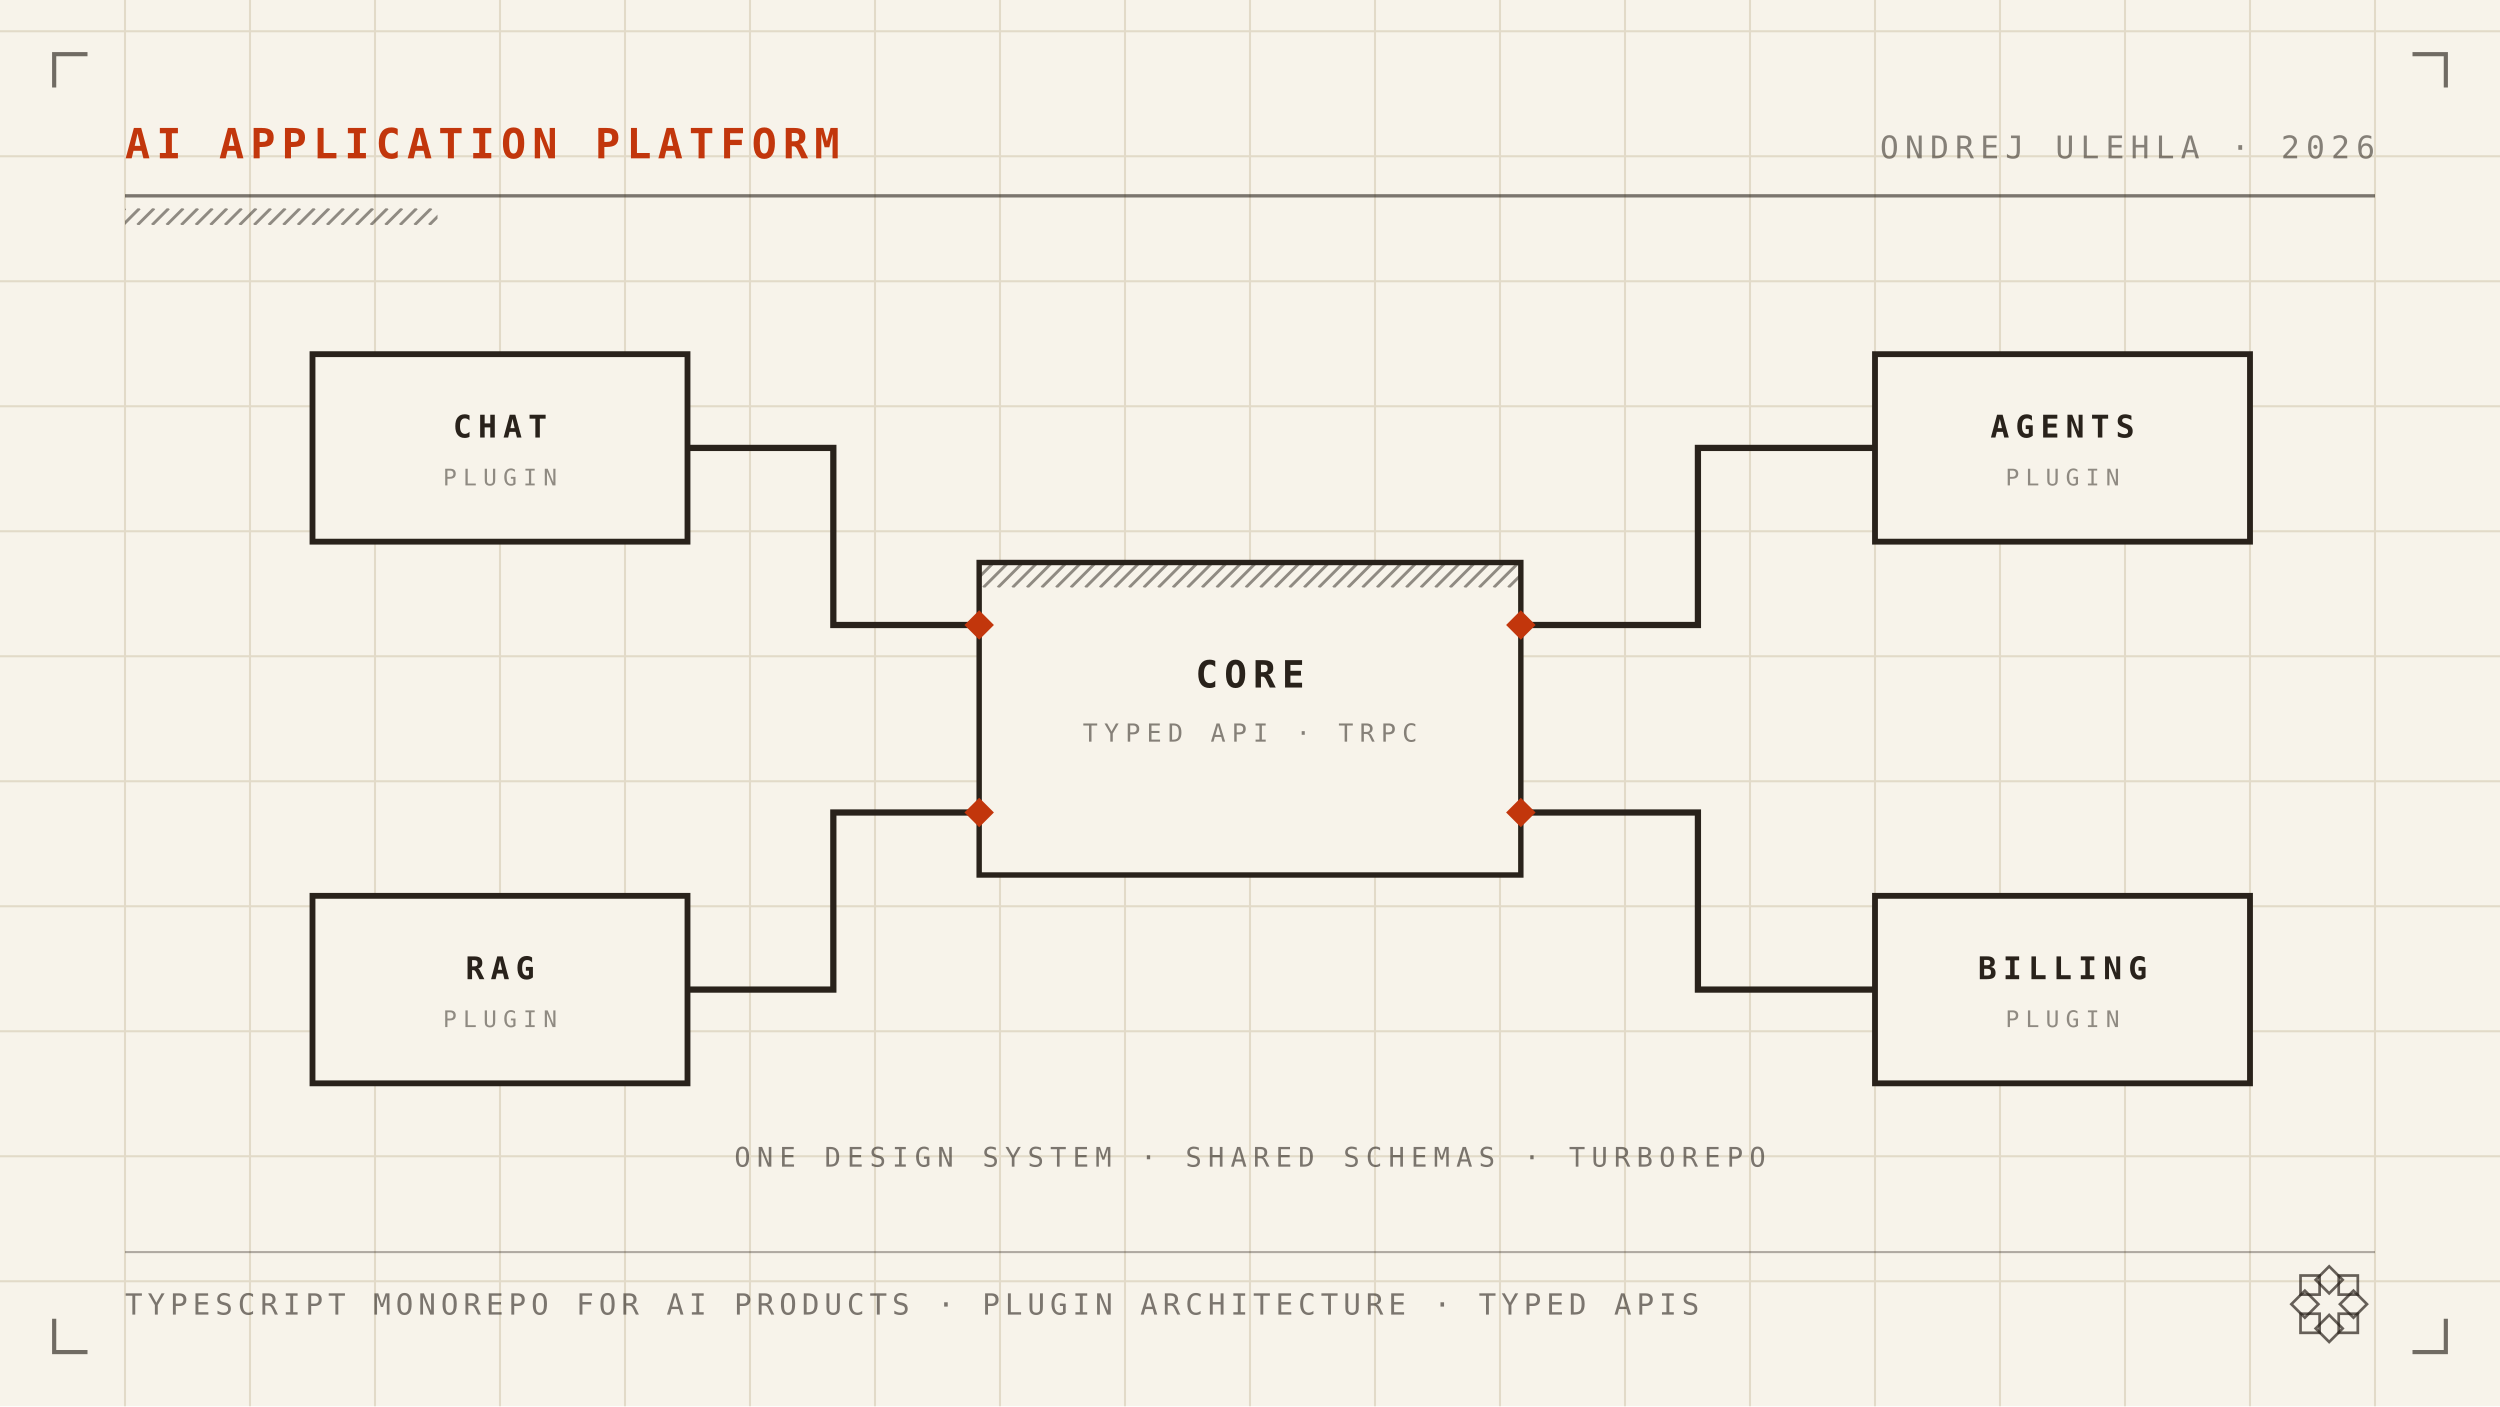
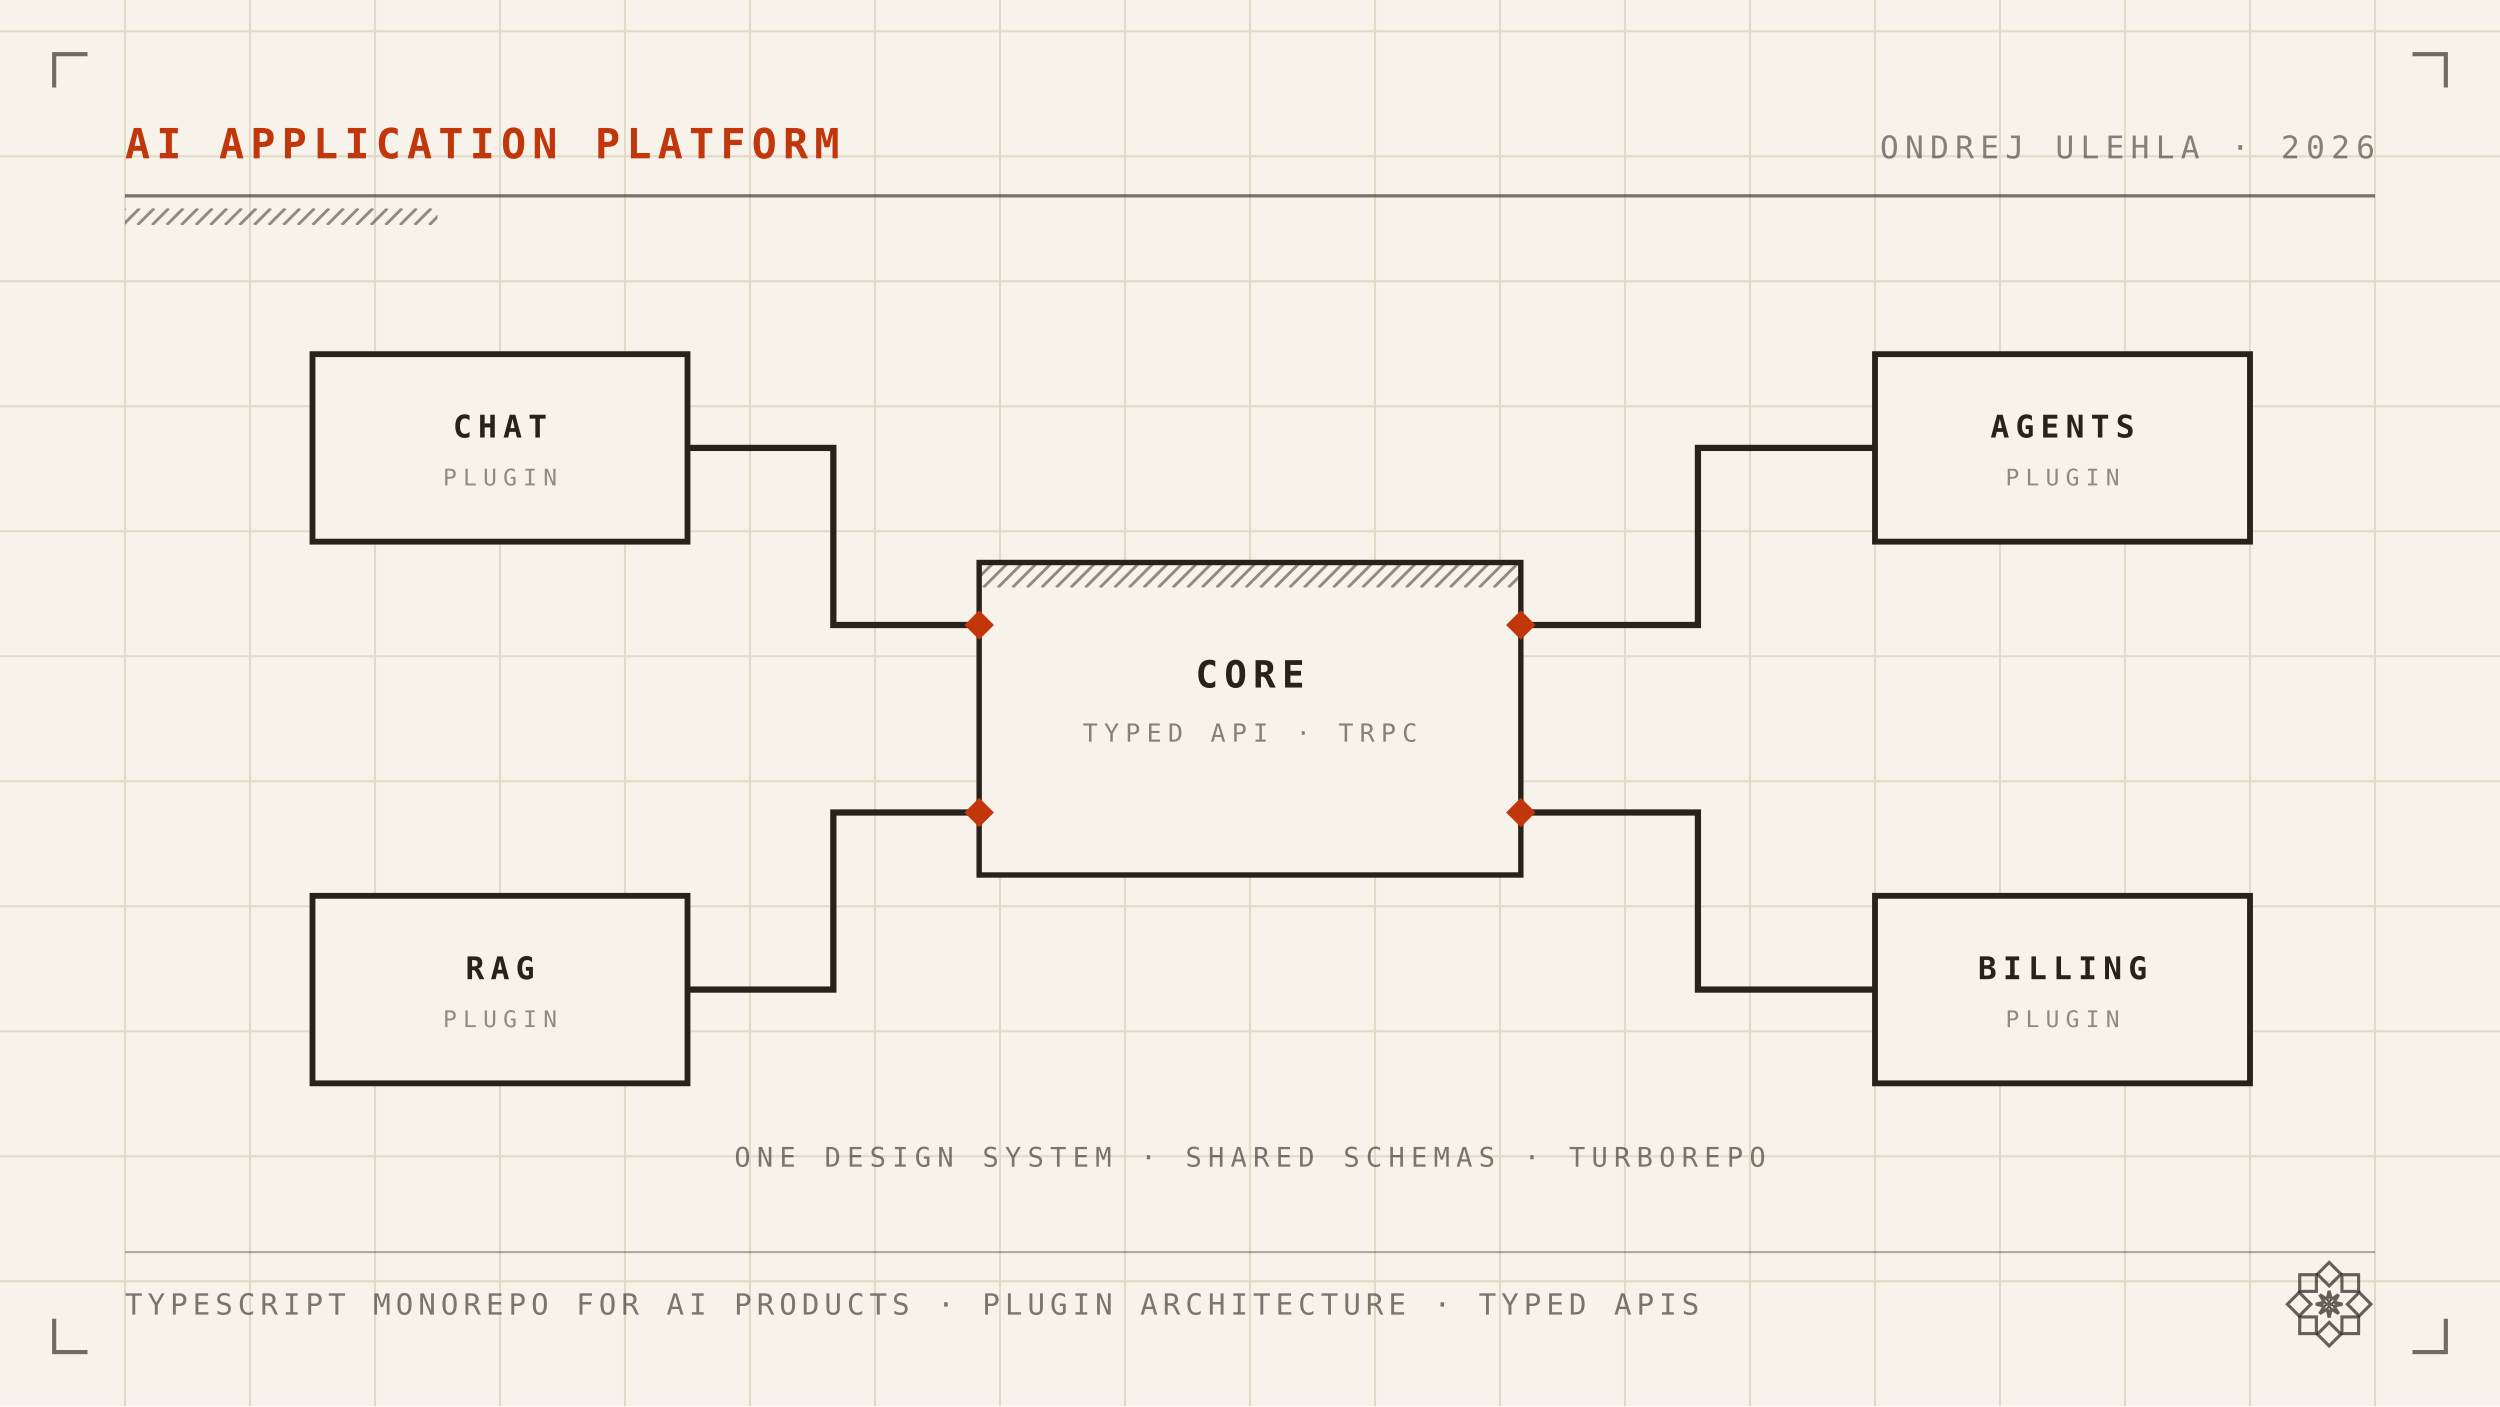
<svg xmlns="http://www.w3.org/2000/svg" width="1200" height="675" viewBox="0 0 1200 675">
  <rect width="1200" height="675" fill="#f7f3ea" />
  <g stroke="#e2dac8" stroke-width="1">
    <line x1="60" y1="0" x2="60" y2="675" />
    <line x1="120" y1="0" x2="120" y2="675" />
    <line x1="180" y1="0" x2="180" y2="675" />
    <line x1="240" y1="0" x2="240" y2="675" />
    <line x1="300" y1="0" x2="300" y2="675" />
    <line x1="360" y1="0" x2="360" y2="675" />
    <line x1="420" y1="0" x2="420" y2="675" />
    <line x1="480" y1="0" x2="480" y2="675" />
    <line x1="540" y1="0" x2="540" y2="675" />
    <line x1="600" y1="0" x2="600" y2="675" />
    <line x1="660" y1="0" x2="660" y2="675" />
    <line x1="720" y1="0" x2="720" y2="675" />
    <line x1="780" y1="0" x2="780" y2="675" />
    <line x1="840" y1="0" x2="840" y2="675" />
    <line x1="900" y1="0" x2="900" y2="675" />
    <line x1="960" y1="0" x2="960" y2="675" />
    <line x1="1020" y1="0" x2="1020" y2="675" />
    <line x1="1080" y1="0" x2="1080" y2="675" />
    <line x1="1140" y1="0" x2="1140" y2="675" />
    <line x1="0" y1="15" x2="1200" y2="15" />
    <line x1="0" y1="75" x2="1200" y2="75" />
    <line x1="0" y1="135" x2="1200" y2="135" />
    <line x1="0" y1="195" x2="1200" y2="195" />
    <line x1="0" y1="255" x2="1200" y2="255" />
    <line x1="0" y1="315" x2="1200" y2="315" />
    <line x1="0" y1="375" x2="1200" y2="375" />
    <line x1="0" y1="435" x2="1200" y2="435" />
    <line x1="0" y1="495" x2="1200" y2="495" />
    <line x1="0" y1="555" x2="1200" y2="555" />
    <line x1="0" y1="615" x2="1200" y2="615" />
  </g>
  <g stroke="#29221b" stroke-opacity="0.65" stroke-width="2">
    <path d="M26 42 V26 H42" fill="none" />
    <path d="M1158 26 H1174 V42" fill="none" />
    <path d="M1174 633 V649 H1158" fill="none" />
    <path d="M42 649 H26 V633" fill="none" />
  </g>
  <text x="60" y="76" font-family="ui-monospace, Menlo, Consolas, monospace" font-size="20" font-weight="600" letter-spacing="3" text-anchor="start" fill="#c2360c" fill-opacity="1">AI APPLICATION PLATFORM</text>
  <text x="1140" y="76" font-family="ui-monospace, Menlo, Consolas, monospace" font-size="15" font-weight="500" letter-spacing="3" text-anchor="end" fill="#29221b" fill-opacity="0.55">ONDREJ ULEHLA · 2026</text>
  <line x1="60" y1="94" x2="1140" y2="94" stroke="#29221b" stroke-opacity="0.6" stroke-width="1.6" />
  <g clip-path="url(#hp-60-100)">
    <defs>
      <clipPath id="hp-60-100">
        <rect x="60" y="100" width="150" height="8" />
      </clipPath>
    </defs>
    <g stroke="#29221b" stroke-opacity="0.5" stroke-width="1.4">
      <line x1="52" y1="108" x2="60" y2="100" />
      <line x1="59" y1="108" x2="67" y2="100" />
      <line x1="66" y1="108" x2="74" y2="100" />
      <line x1="73" y1="108" x2="81" y2="100" />
      <line x1="80" y1="108" x2="88" y2="100" />
      <line x1="87" y1="108" x2="95" y2="100" />
      <line x1="94" y1="108" x2="102" y2="100" />
      <line x1="101" y1="108" x2="109" y2="100" />
      <line x1="108" y1="108" x2="116" y2="100" />
      <line x1="115" y1="108" x2="123" y2="100" />
      <line x1="122" y1="108" x2="130" y2="100" />
      <line x1="129" y1="108" x2="137" y2="100" />
      <line x1="136" y1="108" x2="144" y2="100" />
      <line x1="143" y1="108" x2="151" y2="100" />
      <line x1="150" y1="108" x2="158" y2="100" />
      <line x1="157" y1="108" x2="165" y2="100" />
      <line x1="164" y1="108" x2="172" y2="100" />
      <line x1="171" y1="108" x2="179" y2="100" />
      <line x1="178" y1="108" x2="186" y2="100" />
      <line x1="185" y1="108" x2="193" y2="100" />
      <line x1="192" y1="108" x2="200" y2="100" />
      <line x1="199" y1="108" x2="207" y2="100" />
      <line x1="206" y1="108" x2="214" y2="100" />
      <line x1="213" y1="108" x2="221" y2="100" />
    </g>
  </g>
  <rect x="470" y="270" width="260" height="150" fill="#f7f3ea" stroke="#29221b" stroke-width="2.6" />
  <text x="600" y="330" font-family="ui-monospace, Menlo, Consolas, monospace" font-size="18" font-weight="600" letter-spacing="3" text-anchor="middle" fill="#29221b" fill-opacity="1">CORE</text>
  <text x="600" y="356" font-family="ui-monospace, Menlo, Consolas, monospace" font-size="12" font-weight="500" letter-spacing="3" text-anchor="middle" fill="#29221b" fill-opacity="0.55">TYPED API · TRPC</text>
  <g clip-path="url(#hp-470-270)">
    <defs>
      <clipPath id="hp-470-270">
        <rect x="470" y="270" width="260" height="12" />
      </clipPath>
    </defs>
    <g stroke="#29221b" stroke-opacity="0.5" stroke-width="1.4">
      <line x1="458" y1="282" x2="470" y2="270" />
      <line x1="465" y1="282" x2="477" y2="270" />
      <line x1="472" y1="282" x2="484" y2="270" />
      <line x1="479" y1="282" x2="491" y2="270" />
      <line x1="486" y1="282" x2="498" y2="270" />
      <line x1="493" y1="282" x2="505" y2="270" />
      <line x1="500" y1="282" x2="512" y2="270" />
      <line x1="507" y1="282" x2="519" y2="270" />
      <line x1="514" y1="282" x2="526" y2="270" />
      <line x1="521" y1="282" x2="533" y2="270" />
      <line x1="528" y1="282" x2="540" y2="270" />
      <line x1="535" y1="282" x2="547" y2="270" />
      <line x1="542" y1="282" x2="554" y2="270" />
      <line x1="549" y1="282" x2="561" y2="270" />
      <line x1="556" y1="282" x2="568" y2="270" />
      <line x1="563" y1="282" x2="575" y2="270" />
      <line x1="570" y1="282" x2="582" y2="270" />
      <line x1="577" y1="282" x2="589" y2="270" />
      <line x1="584" y1="282" x2="596" y2="270" />
      <line x1="591" y1="282" x2="603" y2="270" />
      <line x1="598" y1="282" x2="610" y2="270" />
      <line x1="605" y1="282" x2="617" y2="270" />
      <line x1="612" y1="282" x2="624" y2="270" />
      <line x1="619" y1="282" x2="631" y2="270" />
      <line x1="626" y1="282" x2="638" y2="270" />
      <line x1="633" y1="282" x2="645" y2="270" />
      <line x1="640" y1="282" x2="652" y2="270" />
      <line x1="647" y1="282" x2="659" y2="270" />
      <line x1="654" y1="282" x2="666" y2="270" />
      <line x1="661" y1="282" x2="673" y2="270" />
      <line x1="668" y1="282" x2="680" y2="270" />
      <line x1="675" y1="282" x2="687" y2="270" />
      <line x1="682" y1="282" x2="694" y2="270" />
      <line x1="689" y1="282" x2="701" y2="270" />
      <line x1="696" y1="282" x2="708" y2="270" />
      <line x1="703" y1="282" x2="715" y2="270" />
      <line x1="710" y1="282" x2="722" y2="270" />
      <line x1="717" y1="282" x2="729" y2="270" />
      <line x1="724" y1="282" x2="736" y2="270" />
      <line x1="731" y1="282" x2="743" y2="270" />
      <line x1="738" y1="282" x2="750" y2="270" />
    </g>
  </g>
  <rect x="150" y="170" width="180" height="90" fill="#f7f3ea" stroke="#29221b" stroke-width="2.8" />
  <text x="240" y="210" font-family="ui-monospace, Menlo, Consolas, monospace" font-size="15" font-weight="600" letter-spacing="3" text-anchor="middle" fill="#29221b" fill-opacity="1">CHAT</text>
  <text x="240" y="233" font-family="ui-monospace, Menlo, Consolas, monospace" font-size="11" font-weight="500" letter-spacing="3" text-anchor="middle" fill="#29221b" fill-opacity="0.5">PLUGIN</text>
  <path d="M330 215 H 400 V 300 H 470" stroke="#29221b" stroke-width="3" fill="none" />
  <rect x="465" y="295" width="10" height="10" fill="#c2360c" transform="rotate(45 470 300)" />
  <rect x="150" y="430" width="180" height="90" fill="#f7f3ea" stroke="#29221b" stroke-width="2.8" />
  <text x="240" y="470" font-family="ui-monospace, Menlo, Consolas, monospace" font-size="15" font-weight="600" letter-spacing="3" text-anchor="middle" fill="#29221b" fill-opacity="1">RAG</text>
  <text x="240" y="493" font-family="ui-monospace, Menlo, Consolas, monospace" font-size="11" font-weight="500" letter-spacing="3" text-anchor="middle" fill="#29221b" fill-opacity="0.5">PLUGIN</text>
  <path d="M330 475 H 400 V 390 H 470" stroke="#29221b" stroke-width="3" fill="none" />
  <rect x="465" y="385" width="10" height="10" fill="#c2360c" transform="rotate(45 470 390)" />
  <rect x="900" y="170" width="180" height="90" fill="#f7f3ea" stroke="#29221b" stroke-width="2.8" />
  <text x="990" y="210" font-family="ui-monospace, Menlo, Consolas, monospace" font-size="15" font-weight="600" letter-spacing="3" text-anchor="middle" fill="#29221b" fill-opacity="1">AGENTS</text>
  <text x="990" y="233" font-family="ui-monospace, Menlo, Consolas, monospace" font-size="11" font-weight="500" letter-spacing="3" text-anchor="middle" fill="#29221b" fill-opacity="0.5">PLUGIN</text>
  <path d="M900 215 H 815 V 300 H 730" stroke="#29221b" stroke-width="3" fill="none" />
  <rect x="725" y="295" width="10" height="10" fill="#c2360c" transform="rotate(45 730 300)" />
  <rect x="900" y="430" width="180" height="90" fill="#f7f3ea" stroke="#29221b" stroke-width="2.8" />
  <text x="990" y="470" font-family="ui-monospace, Menlo, Consolas, monospace" font-size="15" font-weight="600" letter-spacing="3" text-anchor="middle" fill="#29221b" fill-opacity="1">BILLING</text>
  <text x="990" y="493" font-family="ui-monospace, Menlo, Consolas, monospace" font-size="11" font-weight="500" letter-spacing="3" text-anchor="middle" fill="#29221b" fill-opacity="0.5">PLUGIN</text>
  <path d="M900 475 H 815 V 390 H 730" stroke="#29221b" stroke-width="3" fill="none" />
  <rect x="725" y="385" width="10" height="10" fill="#c2360c" transform="rotate(45 730 390)" />
  <text x="600" y="560" font-family="ui-monospace, Menlo, Consolas, monospace" font-size="13" font-weight="500" letter-spacing="3" text-anchor="middle" fill="#29221b" fill-opacity="0.6">ONE DESIGN SYSTEM · SHARED SCHEMAS · TURBOREPO</text>
  <line x1="60" y1="601" x2="1140" y2="601" stroke="#29221b" stroke-opacity="0.35" stroke-width="1" />
  <text x="60" y="631" font-family="ui-monospace, Menlo, Consolas, monospace" font-size="14" font-weight="500" letter-spacing="2.4" text-anchor="start" fill="#29221b" fill-opacity="0.6">TYPESCRIPT MONOREPO FOR AI PRODUCTS · PLUGIN ARCHITECTURE · TYPED APIS</text>
-   <g fill="none" stroke="#29221b" stroke-opacity="0.7" stroke-width="1.56" transform="translate(1098 606) scale(0.8333333)">
-     <rect x="7.5" y="7.5" width="11" height="11" />
-     <rect x="29.5" y="7.5" width="11" height="11" />
-     <rect x="7.5" y="29.5" width="11" height="11" />
-     <rect x="29.5" y="29.5" width="11" height="11" />
-     <rect x="18.5" y="4.5" width="11" height="11" transform="rotate(45 24 10)" />
-     <rect x="32.5" y="18.5" width="11" height="11" transform="rotate(45 38 24)" />
-     <rect x="18.5" y="32.5" width="11" height="11" transform="rotate(45 24 38)" />
-     <rect x="4.5" y="18.5" width="11" height="11" transform="rotate(45 10 24)" />
+   <g fill="none" stroke="#29221b" stroke-opacity="0.7" stroke-width="5.625" transform="translate(1098 606) scale(0.2666667)">
+     <rect x="22" y="22" width="30" height="30" />
+     <rect x="98" y="22" width="30" height="30" />
+     <rect x="22" y="98" width="30" height="30" />
+     <rect x="98" y="98" width="30" height="30" />
+     <rect x="60" y="6" width="30" height="30" transform="rotate(45 75 21)" />
+     <rect x="114" y="60" width="30" height="30" transform="rotate(45 129 75)" />
+     <rect x="60" y="114" width="30" height="30" transform="rotate(45 75 129)" />
+     <rect x="6" y="60" width="30" height="30" transform="rotate(45 21 75)" />
+     <polygon points="75,51 78.6,66.2 92,58 83.8,71.4 99,75 83.8,78.6 92,92 78.6,83.8 75,99 71.4,83.8 58,92 66.2,78.6 51,75 66.2,71.4 58,58 71.4,66.2" />
+     <path d="M75 68v14M68 75h14" />
  </g>
</svg>
